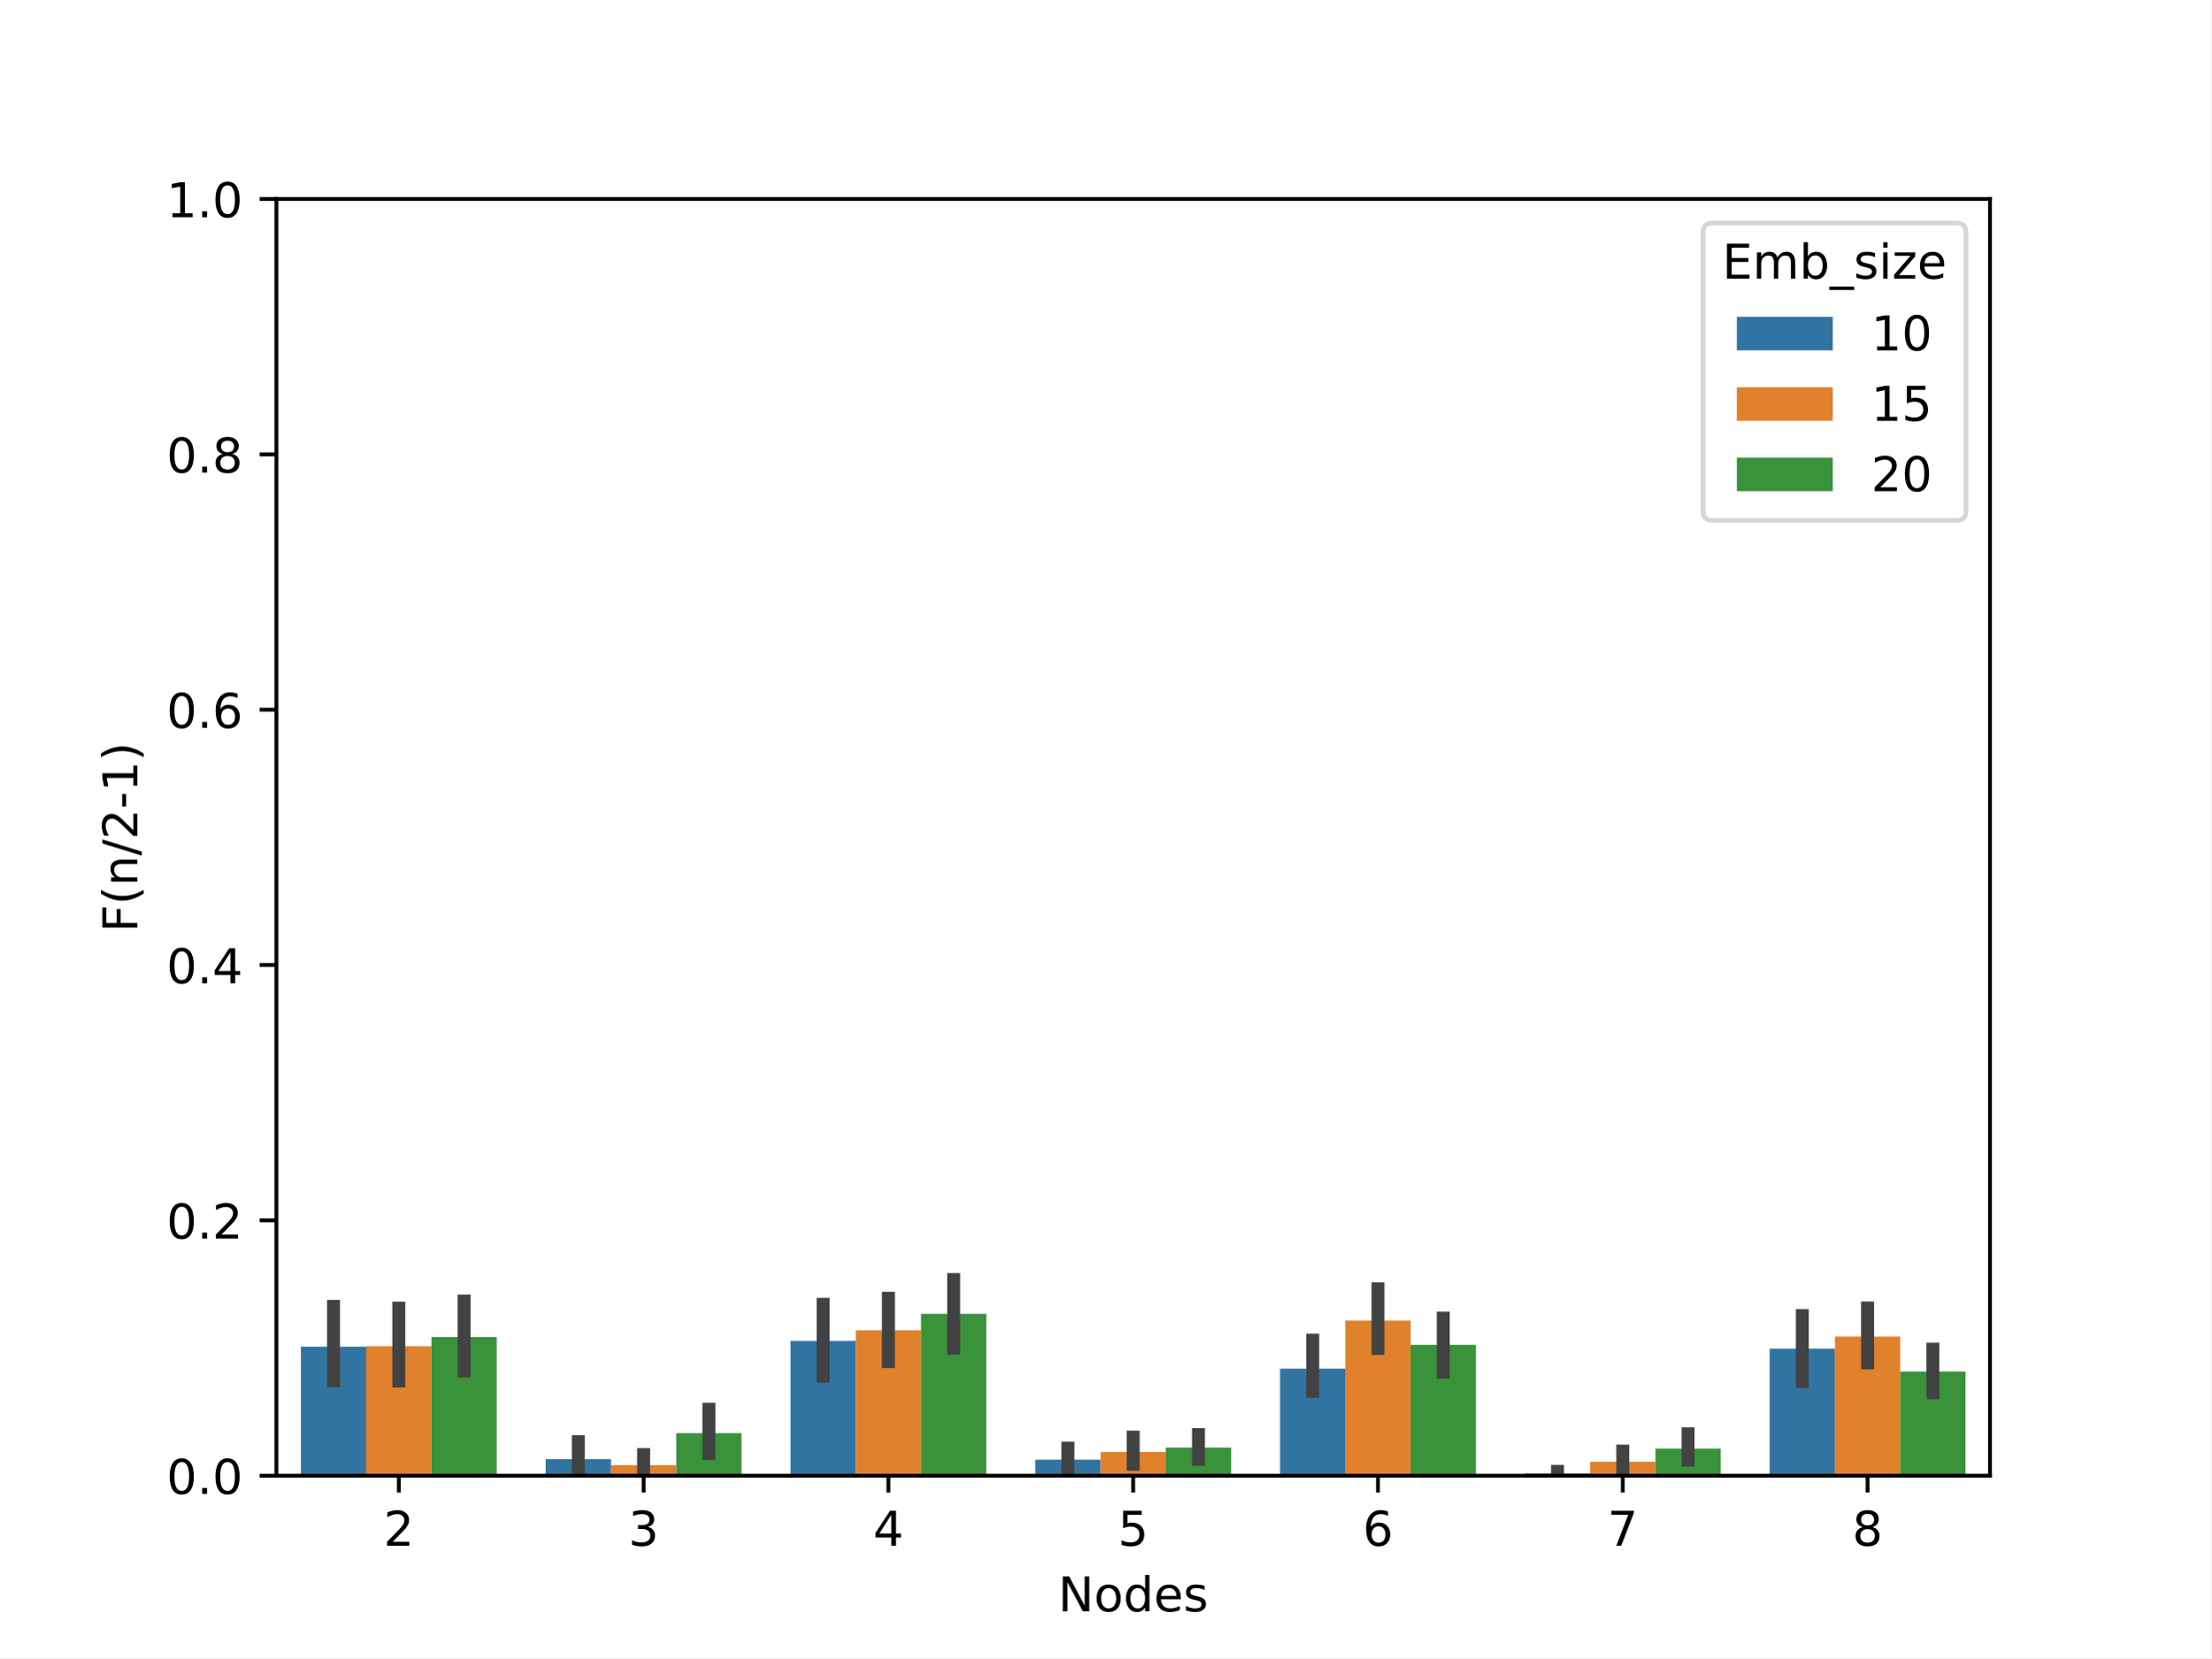
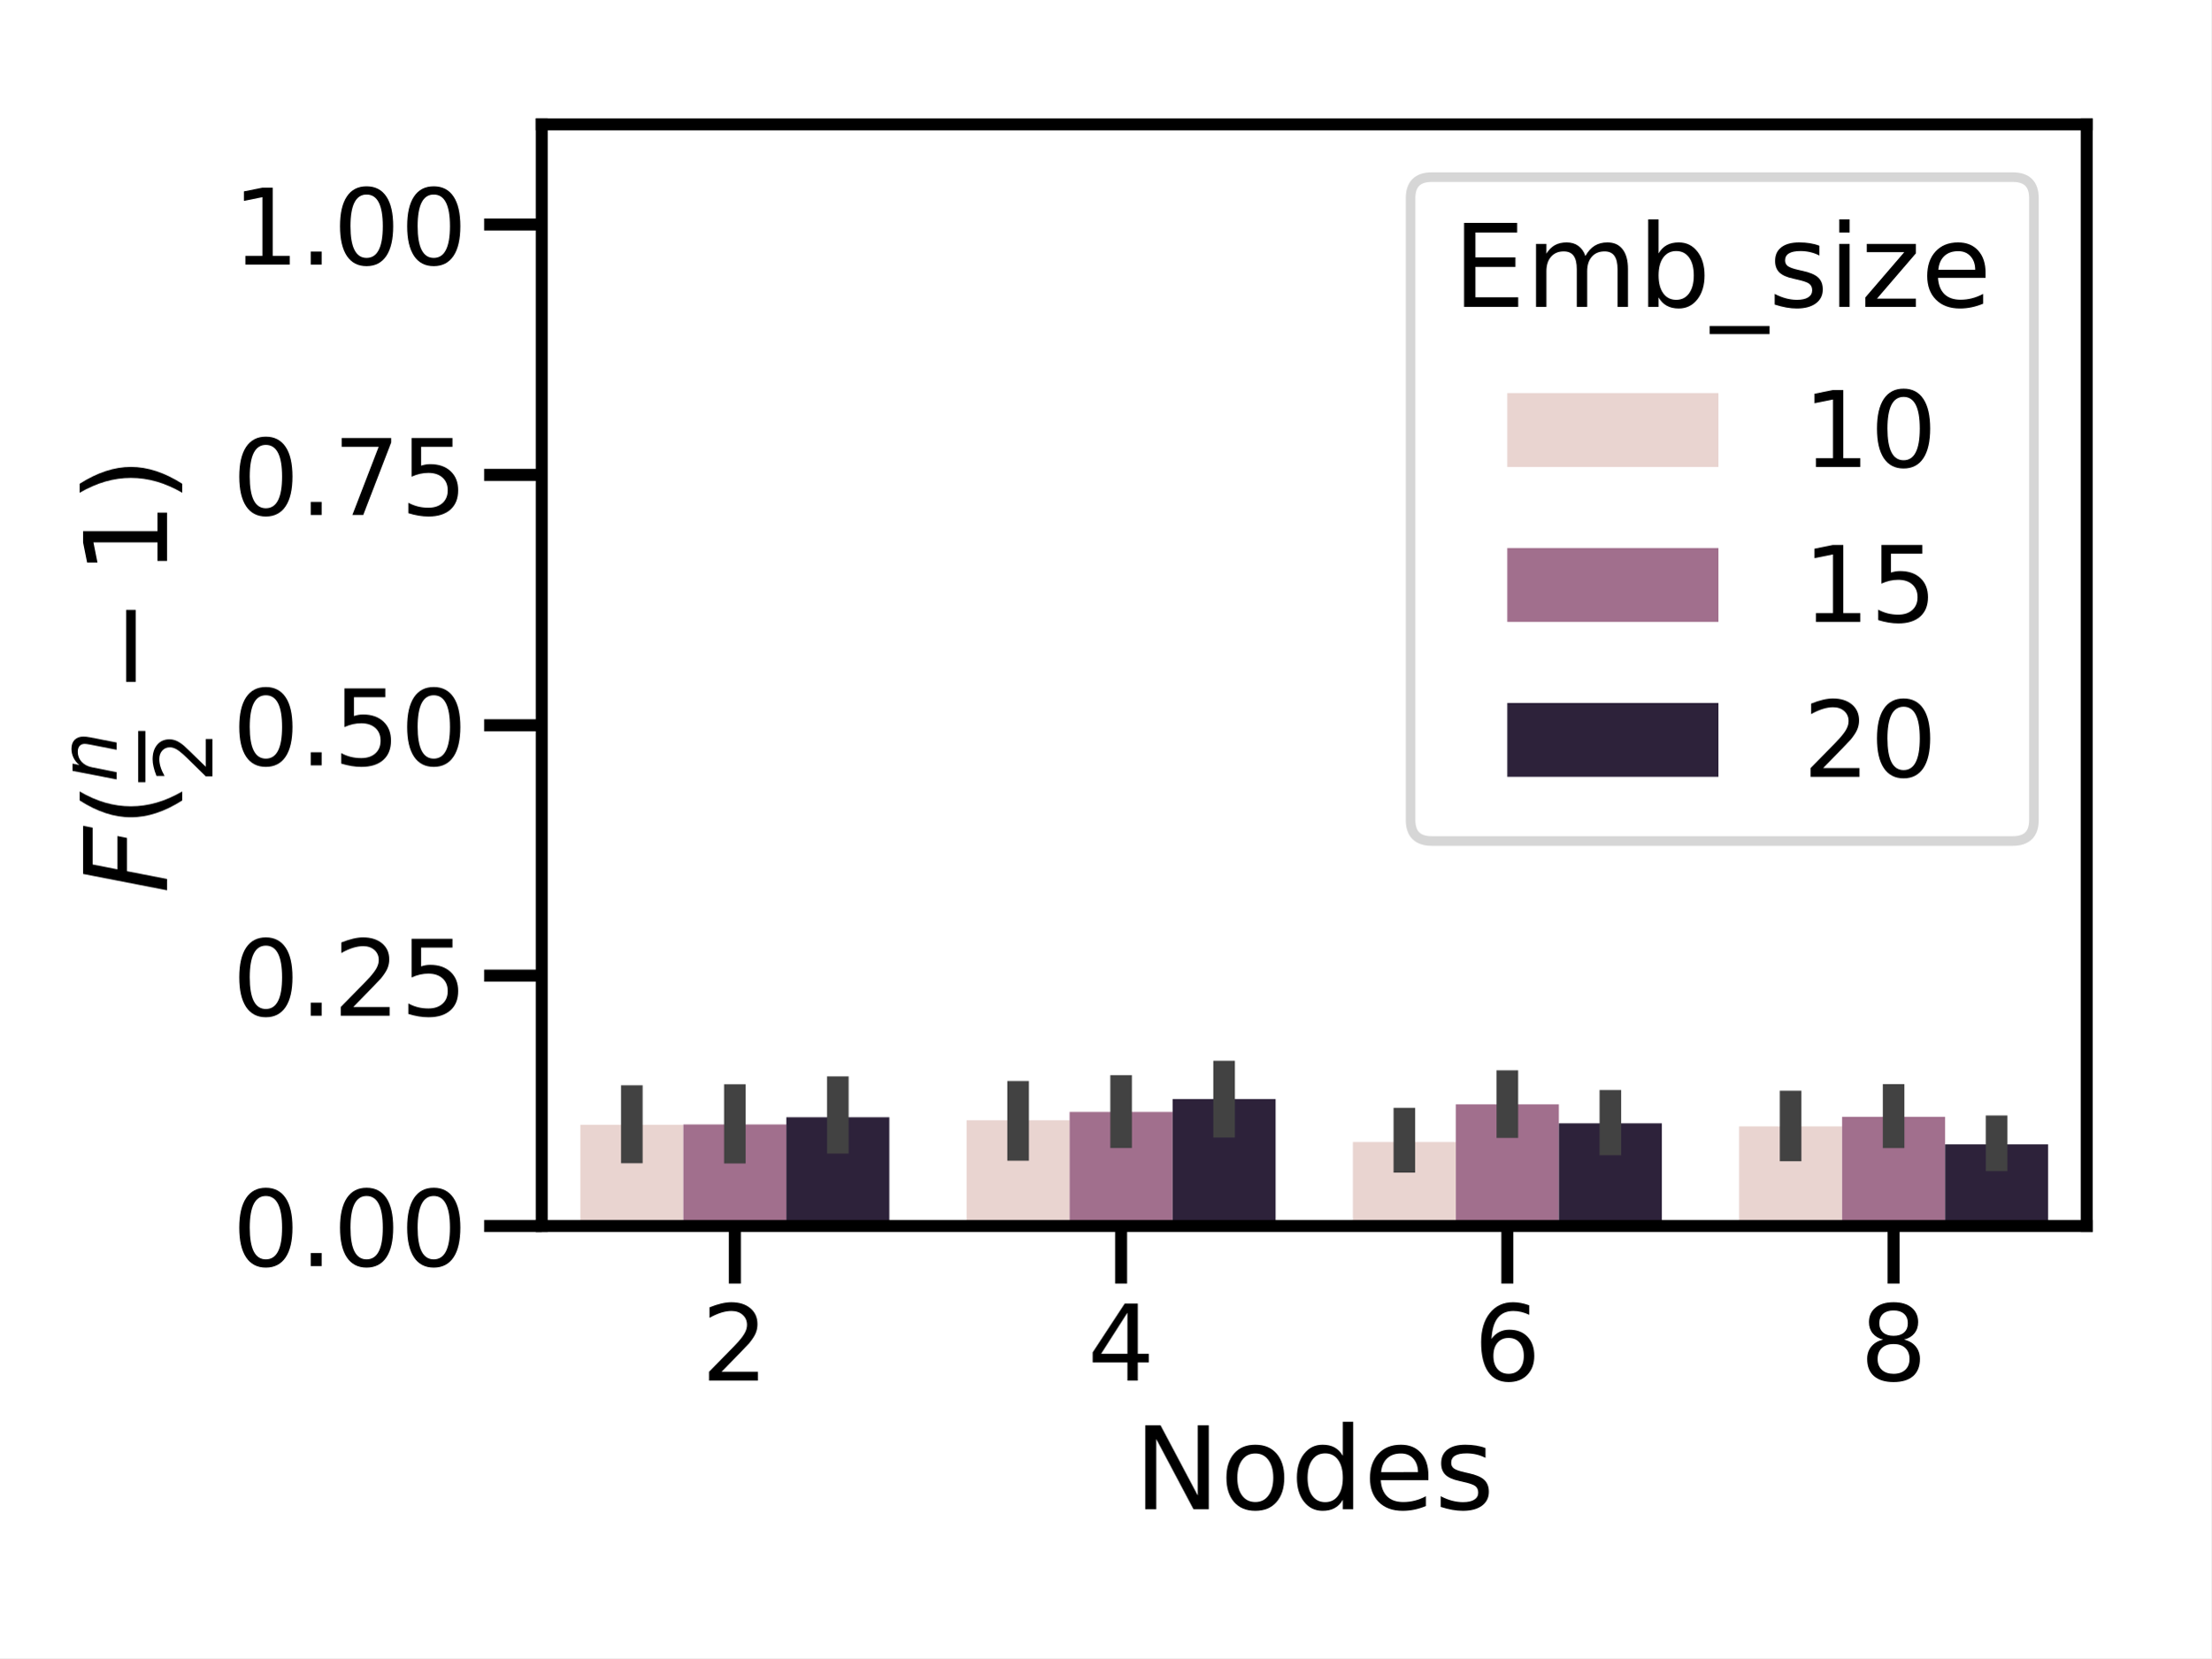
<svg xmlns="http://www.w3.org/2000/svg" xmlns:xlink="http://www.w3.org/1999/xlink" width="460.8pt" height="345.6pt" viewBox="0 0 460.8 345.6" version="1.1">
  <defs>
    <style type="text/css">*{stroke-linejoin: round; stroke-linecap: butt}</style>
  </defs>
  <g id="figure_1">
    <g id="patch_1">
      <path d="M 0 345.6  L 460.8 345.6  L 460.8 0  L 0 0  z " style="fill: #ffffff" />
    </g>
    <g id="axes_1">
      <g id="patch_2">
-         <path d="M 57.6 307.584  L 414.72 307.584  L 414.72 41.472  L 57.6 41.472  z " style="fill: #ffffff" />
+         <path d="M 112.896 255.54  L 434.88 255.54  L 434.88 25.92  L 112.896 25.92  z " style="fill: #ffffff" />
      </g>
      <g id="patch_3">
-         <path d="M 62.702 307.584  L 76.306 307.584  L 76.306 280.695  L 62.702 280.695  z " clip-path="url(#pd09a48f789)" style="fill: #3274a1" />
+         <path d="M 120.946 255.54  L 142.411 255.54  L 142.411 234.447  L 120.946 234.447  z " clip-path="url(#pbd2d0b2884)" style="fill: #e9d4d0" />
      </g>
      <g id="patch_4">
-         <path d="M 113.719 307.584  L 127.323 307.584  L 127.323 304.138  L 113.719 304.138  z " clip-path="url(#pd09a48f789)" style="fill: #3274a1" />
+         <path d="M 201.442 255.54  L 222.907 255.54  L 222.907 233.498  L 201.442 233.498  z " clip-path="url(#pbd2d0b2884)" style="fill: #e9d4d0" />
      </g>
      <g id="patch_5">
-         <path d="M 164.736 307.584  L 178.341 307.584  L 178.341 279.485  L 164.736 279.485  z " clip-path="url(#pd09a48f789)" style="fill: #3274a1" />
+         <path d="M 281.938 255.54  L 303.403 255.54  L 303.403 238.033  L 281.938 238.033  z " clip-path="url(#pbd2d0b2884)" style="fill: #e9d4d0" />
      </g>
      <g id="patch_6">
-         <path d="M 215.753 307.584  L 229.358 307.584  L 229.358 304.242  L 215.753 304.242  z " clip-path="url(#pd09a48f789)" style="fill: #3274a1" />
+         <path d="M 362.434 255.54  L 383.899 255.54  L 383.899 234.772  L 362.434 234.772  z " clip-path="url(#pbd2d0b2884)" style="fill: #e9d4d0" />
      </g>
      <g id="patch_7">
-         <path d="M 266.77 307.584  L 280.375 307.584  L 280.375 285.266  L 266.77 285.266  z " clip-path="url(#pd09a48f789)" style="fill: #3274a1" />
+         <path d="M 142.411 255.54  L 163.877 255.54  L 163.877 234.374  L 142.411 234.374  z " clip-path="url(#pbd2d0b2884)" style="fill: #a16f8d" />
      </g>
      <g id="patch_8">
-         <path d="M 317.787 307.584  L 331.392 307.584  L 331.392 307.137  L 317.787 307.137  z " clip-path="url(#pd09a48f789)" style="fill: #3274a1" />
+         <path d="M 222.907 255.54  L 244.373 255.54  L 244.373 231.768  L 222.907 231.768  z " clip-path="url(#pbd2d0b2884)" style="fill: #a16f8d" />
      </g>
      <g id="patch_9">
-         <path d="M 368.805 307.584  L 382.409 307.584  L 382.409 281.109  L 368.805 281.109  z " clip-path="url(#pd09a48f789)" style="fill: #3274a1" />
+         <path d="M 303.403 255.54  L 324.869 255.54  L 324.869 230.174  L 303.403 230.174  z " clip-path="url(#pbd2d0b2884)" style="fill: #a16f8d" />
      </g>
      <g id="patch_10">
-         <path d="M 76.306 307.584  L 89.911 307.584  L 89.911 280.602  L 76.306 280.602  z " clip-path="url(#pd09a48f789)" style="fill: #e1812c" />
+         <path d="M 383.899 255.54  L 405.365 255.54  L 405.365 232.789  L 383.899 232.789  z " clip-path="url(#pbd2d0b2884)" style="fill: #a16f8d" />
      </g>
      <g id="patch_11">
-         <path d="M 127.323 307.584  L 140.928 307.584  L 140.928 305.385  L 127.323 305.385  z " clip-path="url(#pd09a48f789)" style="fill: #e1812c" />
+         <path d="M 163.877 255.54  L 185.342 255.54  L 185.342 232.867  L 163.877 232.867  z " clip-path="url(#pbd2d0b2884)" style="fill: #2d223a" />
      </g>
      <g id="patch_12">
-         <path d="M 178.341 307.584  L 191.945 307.584  L 191.945 277.279  L 178.341 277.279  z " clip-path="url(#pd09a48f789)" style="fill: #e1812c" />
+         <path d="M 244.373 255.54  L 265.838 255.54  L 265.838 229.074  L 244.373 229.074  z " clip-path="url(#pbd2d0b2884)" style="fill: #2d223a" />
      </g>
      <g id="patch_13">
-         <path d="M 229.358 307.584  L 242.962 307.584  L 242.962 302.639  L 229.358 302.639  z " clip-path="url(#pd09a48f789)" style="fill: #e1812c" />
+         <path d="M 324.869 255.54  L 346.334 255.54  L 346.334 234.136  L 324.869 234.136  z " clip-path="url(#pbd2d0b2884)" style="fill: #2d223a" />
      </g>
      <g id="patch_14">
-         <path d="M 280.375 307.584  L 293.979 307.584  L 293.979 275.247  L 280.375 275.247  z " clip-path="url(#pd09a48f789)" style="fill: #e1812c" />
+         <path d="M 405.365 255.54  L 426.83 255.54  L 426.83 238.527  L 405.365 238.527  z " clip-path="url(#pbd2d0b2884)" style="fill: #2d223a" />
      </g>
      <g id="patch_15">
-         <path d="M 331.392 307.584  L 344.997 307.584  L 344.997 304.671  L 331.392 304.671  z " clip-path="url(#pd09a48f789)" style="fill: #e1812c" />
+         <path d="M 153.144 255.54  L 153.144 255.54  L 153.144 255.54  L 153.144 255.54  z " clip-path="url(#pbd2d0b2884)" style="fill: #e9d4d0" />
      </g>
      <g id="patch_16">
-         <path d="M 382.409 307.584  L 396.014 307.584  L 396.014 278.58  L 382.409 278.58  z " clip-path="url(#pd09a48f789)" style="fill: #e1812c" />
+         <path d="M 153.144 255.54  L 153.144 255.54  L 153.144 255.54  L 153.144 255.54  z " clip-path="url(#pbd2d0b2884)" style="fill: #a16f8d" />
      </g>
      <g id="patch_17">
-         <path d="M 89.911 307.584  L 103.515 307.584  L 103.515 278.68  L 89.911 278.68  z " clip-path="url(#pd09a48f789)" style="fill: #3a923a" />
-       </g>
-       <g id="patch_18">
-         <path d="M 140.928 307.584  L 154.533 307.584  L 154.533 298.708  L 140.928 298.708  z " clip-path="url(#pd09a48f789)" style="fill: #3a923a" />
-       </g>
-       <g id="patch_19">
-         <path d="M 191.945 307.584  L 205.55 307.584  L 205.55 273.844  L 191.945 273.844  z " clip-path="url(#pd09a48f789)" style="fill: #3a923a" />
-       </g>
-       <g id="patch_20">
-         <path d="M 242.962 307.584  L 256.567 307.584  L 256.567 301.723  L 242.962 301.723  z " clip-path="url(#pd09a48f789)" style="fill: #3a923a" />
-       </g>
-       <g id="patch_21">
-         <path d="M 293.979 307.584  L 307.584 307.584  L 307.584 280.298  L 293.979 280.298  z " clip-path="url(#pd09a48f789)" style="fill: #3a923a" />
-       </g>
-       <g id="patch_22">
-         <path d="M 344.997 307.584  L 358.601 307.584  L 358.601 301.952  L 344.997 301.952  z " clip-path="url(#pd09a48f789)" style="fill: #3a923a" />
-       </g>
-       <g id="patch_23">
-         <path d="M 396.014 307.584  L 409.618 307.584  L 409.618 285.895  L 396.014 285.895  z " clip-path="url(#pd09a48f789)" style="fill: #3a923a" />
+         <path d="M 153.144 255.54  L 153.144 255.54  L 153.144 255.54  L 153.144 255.54  z " clip-path="url(#pbd2d0b2884)" style="fill: #2d223a" />
      </g>
      <g id="matplotlib.axis_1">
        <g id="xtick_1">
          <g id="line2d_1">
            <defs>
-               <path id="m3385fdae1e" d="M 0 0  L 0 3.5  " style="stroke: #000000; stroke-width: 0.8" />
-             </defs>
-             <g>
-               <use xlink:href="#m3385fdae1e" x="83.109" y="307.584" style="stroke: #000000; stroke-width: 0.8" />
+               <path id="macadb62f24" d="M 0 0  L 0 12  " style="stroke: #000000; stroke-width: 2.5" />
+             </defs>
+             <g>
+               <use xlink:href="#macadb62f24" x="153.144" y="255.54" style="stroke: #000000; stroke-width: 2.5" />
            </g>
          </g>
          <g id="text_1">
-             <g transform="translate(79.92732 322.1824) scale(0.1 -0.1)">
+             <g transform="translate(146.1453 287.7566) scale(0.22 -0.22)">
              <defs>
                <path id="DejaVuSans-32" d="M 1228 531  L 3431 531  L 3431 0  L 469 0  L 469 531  Q 828 903 1448 1529  Q 2069 2156 2228 2338  Q 2531 2678 2651 2914  Q 2772 3150 2772 3378  Q 2772 3750 2511 3984  Q 2250 4219 1831 4219  Q 1534 4219 1204 4116  Q 875 4013 500 3803  L 500 4441  Q 881 4594 1212 4672  Q 1544 4750 1819 4750  Q 2544 4750 2975 4387  Q 3406 4025 3406 3419  Q 3406 3131 3298 2873  Q 3191 2616 2906 2266  Q 2828 2175 2409 1742  Q 1991 1309 1228 531  z " transform="scale(0.015625)" />
              </defs>
              <use xlink:href="#DejaVuSans-32" />
            </g>
          </g>
        </g>
        <g id="xtick_2">
          <g id="line2d_2">
            <g>
-               <use xlink:href="#m3385fdae1e" x="134.126" y="307.584" style="stroke: #000000; stroke-width: 0.8" />
+               <use xlink:href="#macadb62f24" x="233.64" y="255.54" style="stroke: #000000; stroke-width: 2.5" />
            </g>
          </g>
          <g id="text_2">
-             <g transform="translate(130.9445 322.1824) scale(0.1 -0.1)">
-               <defs>
-                 <path id="DejaVuSans-33" d="M 2597 2516  Q 3050 2419 3304 2112  Q 3559 1806 3559 1356  Q 3559 666 3084 287  Q 2609 -91 1734 -91  Q 1441 -91 1130 -33  Q 819 25 488 141  L 488 750  Q 750 597 1062 519  Q 1375 441 1716 441  Q 2309 441 2620 675  Q 2931 909 2931 1356  Q 2931 1769 2642 2001  Q 2353 2234 1838 2234  L 1294 2234  L 1294 2753  L 1863 2753  Q 2328 2753 2575 2939  Q 2822 3125 2822 3475  Q 2822 3834 2567 4026  Q 2313 4219 1838 4219  Q 1578 4219 1281 4162  Q 984 4106 628 3988  L 628 4550  Q 988 4650 1302 4700  Q 1616 4750 1894 4750  Q 2613 4750 3031 4423  Q 3450 4097 3450 3541  Q 3450 3153 3228 2886  Q 3006 2619 2597 2516  z " transform="scale(0.015625)" />
-               </defs>
-               <use xlink:href="#DejaVuSans-33" />
+             <g transform="translate(226.6413 287.7566) scale(0.22 -0.22)">
+               <defs>
+                 <path id="DejaVuSans-34" d="M 2419 4116  L 825 1625  L 2419 1625  L 2419 4116  z M 2253 4666  L 3047 4666  L 3047 1625  L 3713 1625  L 3713 1100  L 3047 1100  L 3047 0  L 2419 0  L 2419 1100  L 313 1100  L 313 1709  L 2253 4666  z " transform="scale(0.015625)" />
+               </defs>
+               <use xlink:href="#DejaVuSans-34" />
            </g>
          </g>
        </g>
        <g id="xtick_3">
          <g id="line2d_3">
            <g>
-               <use xlink:href="#m3385fdae1e" x="185.143" y="307.584" style="stroke: #000000; stroke-width: 0.8" />
+               <use xlink:href="#macadb62f24" x="314.136" y="255.54" style="stroke: #000000; stroke-width: 2.5" />
            </g>
          </g>
          <g id="text_3">
-             <g transform="translate(181.9616 322.1824) scale(0.1 -0.1)">
-               <defs>
-                 <path id="DejaVuSans-34" d="M 2419 4116  L 825 1625  L 2419 1625  L 2419 4116  z M 2253 4666  L 3047 4666  L 3047 1625  L 3713 1625  L 3713 1100  L 3047 1100  L 3047 0  L 2419 0  L 2419 1100  L 313 1100  L 313 1709  L 2253 4666  z " transform="scale(0.015625)" />
-               </defs>
-               <use xlink:href="#DejaVuSans-34" />
+             <g transform="translate(307.1372 287.7566) scale(0.22 -0.22)">
+               <defs>
+                 <path id="DejaVuSans-36" d="M 2113 2584  Q 1688 2584 1439 2293  Q 1191 2003 1191 1497  Q 1191 994 1439 701  Q 1688 409 2113 409  Q 2538 409 2786 701  Q 3034 994 3034 1497  Q 3034 2003 2786 2293  Q 2538 2584 2113 2584  z M 3366 4563  L 3366 3988  Q 3128 4100 2886 4159  Q 2644 4219 2406 4219  Q 1781 4219 1451 3797  Q 1122 3375 1075 2522  Q 1259 2794 1537 2939  Q 1816 3084 2150 3084  Q 2853 3084 3261 2657  Q 3669 2231 3669 1497  Q 3669 778 3244 343  Q 2819 -91 2113 -91  Q 1303 -91 875 529  Q 447 1150 447 2328  Q 447 3434 972 4092  Q 1497 4750 2381 4750  Q 2619 4750 2861 4703  Q 3103 4656 3366 4563  z " transform="scale(0.015625)" />
+               </defs>
+               <use xlink:href="#DejaVuSans-36" />
            </g>
          </g>
        </g>
        <g id="xtick_4">
          <g id="line2d_4">
            <g>
-               <use xlink:href="#m3385fdae1e" x="236.16" y="307.584" style="stroke: #000000; stroke-width: 0.8" />
+               <use xlink:href="#macadb62f24" x="394.632" y="255.54" style="stroke: #000000; stroke-width: 2.5" />
            </g>
          </g>
          <g id="text_4">
-             <g transform="translate(232.9787 322.1824) scale(0.1 -0.1)">
-               <defs>
-                 <path id="DejaVuSans-35" d="M 691 4666  L 3169 4666  L 3169 4134  L 1269 4134  L 1269 2991  Q 1406 3038 1543 3061  Q 1681 3084 1819 3084  Q 2600 3084 3056 2656  Q 3513 2228 3513 1497  Q 3513 744 3044 326  Q 2575 -91 1722 -91  Q 1428 -91 1123 -41  Q 819 9 494 109  L 494 744  Q 775 591 1075 516  Q 1375 441 1709 441  Q 2250 441 2565 725  Q 2881 1009 2881 1497  Q 2881 1984 2565 2268  Q 2250 2553 1709 2553  Q 1456 2553 1204 2497  Q 953 2441 691 2322  L 691 4666  z " transform="scale(0.015625)" />
-               </defs>
-               <use xlink:href="#DejaVuSans-35" />
-             </g>
-           </g>
-         </g>
-         <g id="xtick_5">
-           <g id="line2d_5">
-             <g>
-               <use xlink:href="#m3385fdae1e" x="287.177" y="307.584" style="stroke: #000000; stroke-width: 0.8" />
-             </g>
-           </g>
-           <g id="text_5">
-             <g transform="translate(283.9959 322.1824) scale(0.1 -0.1)">
-               <defs>
-                 <path id="DejaVuSans-36" d="M 2113 2584  Q 1688 2584 1439 2293  Q 1191 2003 1191 1497  Q 1191 994 1439 701  Q 1688 409 2113 409  Q 2538 409 2786 701  Q 3034 994 3034 1497  Q 3034 2003 2786 2293  Q 2538 2584 2113 2584  z M 3366 4563  L 3366 3988  Q 3128 4100 2886 4159  Q 2644 4219 2406 4219  Q 1781 4219 1451 3797  Q 1122 3375 1075 2522  Q 1259 2794 1537 2939  Q 1816 3084 2150 3084  Q 2853 3084 3261 2657  Q 3669 2231 3669 1497  Q 3669 778 3244 343  Q 2819 -91 2113 -91  Q 1303 -91 875 529  Q 447 1150 447 2328  Q 447 3434 972 4092  Q 1497 4750 2381 4750  Q 2619 4750 2861 4703  Q 3103 4656 3366 4563  z " transform="scale(0.015625)" />
-               </defs>
-               <use xlink:href="#DejaVuSans-36" />
-             </g>
-           </g>
-         </g>
-         <g id="xtick_6">
-           <g id="line2d_6">
-             <g>
-               <use xlink:href="#m3385fdae1e" x="338.194" y="307.584" style="stroke: #000000; stroke-width: 0.8" />
-             </g>
-           </g>
-           <g id="text_6">
-             <g transform="translate(335.013 322.1824) scale(0.1 -0.1)">
-               <defs>
-                 <path id="DejaVuSans-37" d="M 525 4666  L 3525 4666  L 3525 4397  L 1831 0  L 1172 0  L 2766 4134  L 525 4134  L 525 4666  z " transform="scale(0.015625)" />
-               </defs>
-               <use xlink:href="#DejaVuSans-37" />
-             </g>
-           </g>
-         </g>
-         <g id="xtick_7">
-           <g id="line2d_7">
-             <g>
-               <use xlink:href="#m3385fdae1e" x="389.211" y="307.584" style="stroke: #000000; stroke-width: 0.8" />
-             </g>
-           </g>
-           <g id="text_7">
-             <g transform="translate(386.0302 322.1824) scale(0.1 -0.1)">
+             <g transform="translate(387.6332 287.7566) scale(0.22 -0.22)">
              <defs>
                <path id="DejaVuSans-38" d="M 2034 2216  Q 1584 2216 1326 1975  Q 1069 1734 1069 1313  Q 1069 891 1326 650  Q 1584 409 2034 409  Q 2484 409 2743 651  Q 3003 894 3003 1313  Q 3003 1734 2745 1975  Q 2488 2216 2034 2216  z M 1403 2484  Q 997 2584 770 2862  Q 544 3141 544 3541  Q 544 4100 942 4425  Q 1341 4750 2034 4750  Q 2731 4750 3128 4425  Q 3525 4100 3525 3541  Q 3525 3141 3298 2862  Q 3072 2584 2669 2484  Q 3125 2378 3379 2068  Q 3634 1759 3634 1313  Q 3634 634 3220 271  Q 2806 -91 2034 -91  Q 1263 -91 848 271  Q 434 634 434 1313  Q 434 1759 690 2068  Q 947 2378 1403 2484  z M 1172 3481  Q 1172 3119 1398 2916  Q 1625 2713 2034 2713  Q 2441 2713 2670 2916  Q 2900 3119 2900 3481  Q 2900 3844 2670 4047  Q 2441 4250 2034 4250  Q 1625 4250 1398 4047  Q 1172 3844 1172 3481  z " transform="scale(0.015625)" />
              </defs>
              <use xlink:href="#DejaVuSans-38" />
            </g>
          </g>
        </g>
-         <g id="text_8">
-           <g transform="translate(220.5045 335.8606) scale(0.1 -0.1)">
+         <g id="text_5">
+           <g transform="translate(236.3149 314.5681) scale(0.24 -0.24)">
            <defs>
              <path id="DejaVuSans-4e" d="M 628 4666  L 1478 4666  L 3547 763  L 3547 4666  L 4159 4666  L 4159 0  L 3309 0  L 1241 3903  L 1241 0  L 628 0  L 628 4666  z " transform="scale(0.015625)" />
              <path id="DejaVuSans-6f" d="M 1959 3097  Q 1497 3097 1228 2736  Q 959 2375 959 1747  Q 959 1119 1226 758  Q 1494 397 1959 397  Q 2419 397 2687 759  Q 2956 1122 2956 1747  Q 2956 2369 2687 2733  Q 2419 3097 1959 3097  z M 1959 3584  Q 2709 3584 3137 3096  Q 3566 2609 3566 1747  Q 3566 888 3137 398  Q 2709 -91 1959 -91  Q 1206 -91 779 398  Q 353 888 353 1747  Q 353 2609 779 3096  Q 1206 3584 1959 3584  z " transform="scale(0.015625)" />
              <path id="DejaVuSans-64" d="M 2906 2969  L 2906 4863  L 3481 4863  L 3481 0  L 2906 0  L 2906 525  Q 2725 213 2448 61  Q 2172 -91 1784 -91  Q 1150 -91 751 415  Q 353 922 353 1747  Q 353 2572 751 3078  Q 1150 3584 1784 3584  Q 2172 3584 2448 3432  Q 2725 3281 2906 2969  z M 947 1747  Q 947 1113 1208 752  Q 1469 391 1925 391  Q 2381 391 2643 752  Q 2906 1113 2906 1747  Q 2906 2381 2643 2742  Q 2381 3103 1925 3103  Q 1469 3103 1208 2742  Q 947 2381 947 1747  z " transform="scale(0.015625)" />
              <path id="DejaVuSans-65" d="M 3597 1894  L 3597 1613  L 953 1613  Q 991 1019 1311 708  Q 1631 397 2203 397  Q 2534 397 2845 478  Q 3156 559 3463 722  L 3463 178  Q 3153 47 2828 -22  Q 2503 -91 2169 -91  Q 1331 -91 842 396  Q 353 884 353 1716  Q 353 2575 817 3079  Q 1281 3584 2069 3584  Q 2775 3584 3186 3129  Q 3597 2675 3597 1894  z M 3022 2063  Q 3016 2534 2758 2815  Q 2500 3097 2075 3097  Q 1594 3097 1305 2825  Q 1016 2553 972 2059  L 3022 2063  z " transform="scale(0.015625)" />
              <path id="DejaVuSans-73" d="M 2834 3397  L 2834 2853  Q 2591 2978 2328 3040  Q 2066 3103 1784 3103  Q 1356 3103 1142 2972  Q 928 2841 928 2578  Q 928 2378 1081 2264  Q 1234 2150 1697 2047  L 1894 2003  Q 2506 1872 2764 1633  Q 3022 1394 3022 966  Q 3022 478 2636 193  Q 2250 -91 1575 -91  Q 1294 -91 989 -36  Q 684 19 347 128  L 347 722  Q 666 556 975 473  Q 1284 391 1588 391  Q 1994 391 2212 530  Q 2431 669 2431 922  Q 2431 1156 2273 1281  Q 2116 1406 1581 1522  L 1381 1569  Q 847 1681 609 1914  Q 372 2147 372 2553  Q 372 3047 722 3315  Q 1072 3584 1716 3584  Q 2034 3584 2315 3537  Q 2597 3491 2834 3397  z " transform="scale(0.015625)" />
            </defs>
            <use xlink:href="#DejaVuSans-4e" />
            <use xlink:href="#DejaVuSans-6f" x="74.805" />
            <use xlink:href="#DejaVuSans-64" x="135.986" />
            <use xlink:href="#DejaVuSans-65" x="199.463" />
            <use xlink:href="#DejaVuSans-73" x="260.986" />
          </g>
        </g>
      </g>
      <g id="matplotlib.axis_2">
        <g id="ytick_1">
-           <g id="line2d_8">
-             <defs>
-               <path id="ma600d9e374" d="M 0 0  L -3.5 0  " style="stroke: #000000; stroke-width: 0.8" />
-             </defs>
-             <g>
-               <use xlink:href="#ma600d9e374" x="57.6" y="307.584" style="stroke: #000000; stroke-width: 0.8" />
-             </g>
-           </g>
-           <g id="text_9">
-             <g transform="translate(34.69687 311.3832) scale(0.1 -0.1)">
+           <g id="line2d_5">
+             <defs>
+               <path id="mbd1f834859" d="M 0 0  L -12 0  " style="stroke: #000000; stroke-width: 2.5" />
+             </defs>
+             <g>
+               <use xlink:href="#mbd1f834859" x="112.896" y="255.54" style="stroke: #000000; stroke-width: 2.5" />
+             </g>
+           </g>
+           <g id="text_6">
+             <g transform="translate(48.41163 263.8983) scale(0.22 -0.22)">
              <defs>
                <path id="DejaVuSans-30" d="M 2034 4250  Q 1547 4250 1301 3770  Q 1056 3291 1056 2328  Q 1056 1369 1301 889  Q 1547 409 2034 409  Q 2525 409 2770 889  Q 3016 1369 3016 2328  Q 3016 3291 2770 3770  Q 2525 4250 2034 4250  z M 2034 4750  Q 2819 4750 3233 4129  Q 3647 3509 3647 2328  Q 3647 1150 3233 529  Q 2819 -91 2034 -91  Q 1250 -91 836 529  Q 422 1150 422 2328  Q 422 3509 836 4129  Q 1250 4750 2034 4750  z " transform="scale(0.015625)" />
                <path id="DejaVuSans-2e" d="M 684 794  L 1344 794  L 1344 0  L 684 0  L 684 794  z " transform="scale(0.015625)" />
              </defs>
              <use xlink:href="#DejaVuSans-30" />
              <use xlink:href="#DejaVuSans-2e" x="63.623" />
              <use xlink:href="#DejaVuSans-30" x="95.41" />
+               <use xlink:href="#DejaVuSans-30" x="159.033" />
            </g>
          </g>
        </g>
        <g id="ytick_2">
+           <g id="line2d_6">
+             <g>
+               <use xlink:href="#mbd1f834859" x="112.896" y="203.354" style="stroke: #000000; stroke-width: 2.5" />
+             </g>
+           </g>
+           <g id="text_7">
+             <g transform="translate(48.41163 211.7119) scale(0.22 -0.22)">
+               <defs>
+                 <path id="DejaVuSans-35" d="M 691 4666  L 3169 4666  L 3169 4134  L 1269 4134  L 1269 2991  Q 1406 3038 1543 3061  Q 1681 3084 1819 3084  Q 2600 3084 3056 2656  Q 3513 2228 3513 1497  Q 3513 744 3044 326  Q 2575 -91 1722 -91  Q 1428 -91 1123 -41  Q 819 9 494 109  L 494 744  Q 775 591 1075 516  Q 1375 441 1709 441  Q 2250 441 2565 725  Q 2881 1009 2881 1497  Q 2881 1984 2565 2268  Q 2250 2553 1709 2553  Q 1456 2553 1204 2497  Q 953 2441 691 2322  L 691 4666  z " transform="scale(0.015625)" />
+               </defs>
+               <use xlink:href="#DejaVuSans-30" />
+               <use xlink:href="#DejaVuSans-2e" x="63.623" />
+               <use xlink:href="#DejaVuSans-32" x="95.41" />
+               <use xlink:href="#DejaVuSans-35" x="159.033" />
+             </g>
+           </g>
+         </g>
+         <g id="ytick_3">
+           <g id="line2d_7">
+             <g>
+               <use xlink:href="#mbd1f834859" x="112.896" y="151.167" style="stroke: #000000; stroke-width: 2.5" />
+             </g>
+           </g>
+           <g id="text_8">
+             <g transform="translate(48.41163 159.5256) scale(0.22 -0.22)">
+               <use xlink:href="#DejaVuSans-30" />
+               <use xlink:href="#DejaVuSans-2e" x="63.623" />
+               <use xlink:href="#DejaVuSans-35" x="95.41" />
+               <use xlink:href="#DejaVuSans-30" x="159.033" />
+             </g>
+           </g>
+         </g>
+         <g id="ytick_4">
+           <g id="line2d_8">
+             <g>
+               <use xlink:href="#mbd1f834859" x="112.896" y="98.981" style="stroke: #000000; stroke-width: 2.5" />
+             </g>
+           </g>
+           <g id="text_9">
+             <g transform="translate(48.41163 107.3392) scale(0.22 -0.22)">
+               <defs>
+                 <path id="DejaVuSans-37" d="M 525 4666  L 3525 4666  L 3525 4397  L 1831 0  L 1172 0  L 2766 4134  L 525 4134  L 525 4666  z " transform="scale(0.015625)" />
+               </defs>
+               <use xlink:href="#DejaVuSans-30" />
+               <use xlink:href="#DejaVuSans-2e" x="63.623" />
+               <use xlink:href="#DejaVuSans-37" x="95.41" />
+               <use xlink:href="#DejaVuSans-35" x="159.033" />
+             </g>
+           </g>
+         </g>
+         <g id="ytick_5">
          <g id="line2d_9">
            <g>
-               <use xlink:href="#ma600d9e374" x="57.6" y="254.362" style="stroke: #000000; stroke-width: 0.8" />
+               <use xlink:href="#mbd1f834859" x="112.896" y="46.795" style="stroke: #000000; stroke-width: 2.5" />
            </g>
          </g>
          <g id="text_10">
-             <g transform="translate(34.69687 258.1608) scale(0.1 -0.1)">
-               <use xlink:href="#DejaVuSans-30" />
-               <use xlink:href="#DejaVuSans-2e" x="63.623" />
-               <use xlink:href="#DejaVuSans-32" x="95.41" />
-             </g>
-           </g>
-         </g>
-         <g id="ytick_3">
-           <g id="line2d_10">
-             <g>
-               <use xlink:href="#ma600d9e374" x="57.6" y="201.139" style="stroke: #000000; stroke-width: 0.8" />
-             </g>
-           </g>
-           <g id="text_11">
-             <g transform="translate(34.69687 204.9384) scale(0.1 -0.1)">
-               <use xlink:href="#DejaVuSans-30" />
-               <use xlink:href="#DejaVuSans-2e" x="63.623" />
-               <use xlink:href="#DejaVuSans-34" x="95.41" />
-             </g>
-           </g>
-         </g>
-         <g id="ytick_4">
-           <g id="line2d_11">
-             <g>
-               <use xlink:href="#ma600d9e374" x="57.6" y="147.917" style="stroke: #000000; stroke-width: 0.8" />
-             </g>
-           </g>
-           <g id="text_12">
-             <g transform="translate(34.69687 151.716) scale(0.1 -0.1)">
-               <use xlink:href="#DejaVuSans-30" />
-               <use xlink:href="#DejaVuSans-2e" x="63.623" />
-               <use xlink:href="#DejaVuSans-36" x="95.41" />
-             </g>
-           </g>
-         </g>
-         <g id="ytick_5">
-           <g id="line2d_12">
-             <g>
-               <use xlink:href="#ma600d9e374" x="57.6" y="94.694" style="stroke: #000000; stroke-width: 0.8" />
-             </g>
-           </g>
-           <g id="text_13">
-             <g transform="translate(34.69687 98.49362) scale(0.1 -0.1)">
-               <use xlink:href="#DejaVuSans-30" />
-               <use xlink:href="#DejaVuSans-2e" x="63.623" />
-               <use xlink:href="#DejaVuSans-38" x="95.41" />
-             </g>
-           </g>
-         </g>
-         <g id="ytick_6">
-           <g id="line2d_13">
-             <g>
-               <use xlink:href="#ma600d9e374" x="57.6" y="41.472" style="stroke: #000000; stroke-width: 0.8" />
-             </g>
-           </g>
-           <g id="text_14">
-             <g transform="translate(34.69687 45.27122) scale(0.1 -0.1)">
+             <g transform="translate(48.41163 55.15283) scale(0.22 -0.22)">
              <defs>
                <path id="DejaVuSans-31" d="M 794 531  L 1825 531  L 1825 4091  L 703 3866  L 703 4441  L 1819 4666  L 2450 4666  L 2450 531  L 3481 531  L 3481 0  L 794 0  L 794 531  z " transform="scale(0.015625)" />
              </defs>
              <use xlink:href="#DejaVuSans-31" />
              <use xlink:href="#DejaVuSans-2e" x="63.623" />
              <use xlink:href="#DejaVuSans-30" x="95.41" />
-             </g>
-           </g>
-         </g>
-         <g id="text_15">
-           <g transform="translate(28.61719 194.3249) rotate(-90) scale(0.1 -0.1)">
-             <defs>
-               <path id="DejaVuSans-46" d="M 628 4666  L 3309 4666  L 3309 4134  L 1259 4134  L 1259 2759  L 3109 2759  L 3109 2228  L 1259 2228  L 1259 0  L 628 0  L 628 4666  z " transform="scale(0.015625)" />
+               <use xlink:href="#DejaVuSans-30" x="159.033" />
+             </g>
+           </g>
+         </g>
+         <g id="text_11">
+           <g transform="translate(34.81162 186.21) rotate(-90) scale(0.24 -0.24)">
+             <defs>
+               <path id="DejaVuSans-Oblique-46" d="M 1081 4666  L 3756 4666  L 3653 4134  L 1606 4134  L 1338 2759  L 3188 2759  L 3084 2228  L 1234 2228  L 800 0  L 172 0  L 1081 4666  z " transform="scale(0.015625)" />
              <path id="DejaVuSans-28" d="M 1984 4856  Q 1566 4138 1362 3434  Q 1159 2731 1159 2009  Q 1159 1288 1364 580  Q 1569 -128 1984 -844  L 1484 -844  Q 1016 -109 783 600  Q 550 1309 550 2009  Q 550 2706 781 3412  Q 1013 4119 1484 4856  L 1984 4856  z " transform="scale(0.015625)" />
-               <path id="DejaVuSans-6e" d="M 3513 2113  L 3513 0  L 2938 0  L 2938 2094  Q 2938 2591 2744 2837  Q 2550 3084 2163 3084  Q 1697 3084 1428 2787  Q 1159 2491 1159 1978  L 1159 0  L 581 0  L 581 3500  L 1159 3500  L 1159 2956  Q 1366 3272 1645 3428  Q 1925 3584 2291 3584  Q 2894 3584 3203 3211  Q 3513 2838 3513 2113  z " transform="scale(0.015625)" />
-               <path id="DejaVuSans-2f" d="M 1625 4666  L 2156 4666  L 531 -594  L 0 -594  L 1625 4666  z " transform="scale(0.015625)" />
-               <path id="DejaVuSans-2d" d="M 313 2009  L 1997 2009  L 1997 1497  L 313 1497  L 313 2009  z " transform="scale(0.015625)" />
+               <path id="DejaVuSans-Oblique-6e" d="M 3566 2113  L 3156 0  L 2578 0  L 2988 2091  Q 3016 2238 3031 2350  Q 3047 2463 3047 2528  Q 3047 2791 2881 2937  Q 2716 3084 2419 3084  Q 1956 3084 1622 2776  Q 1288 2469 1184 1941  L 800 0  L 225 0  L 903 3500  L 1478 3500  L 1363 2950  Q 1603 3253 1940 3418  Q 2278 3584 2650 3584  Q 3113 3584 3367 3334  Q 3622 3084 3622 2631  Q 3622 2519 3608 2391  Q 3594 2263 3566 2113  z " transform="scale(0.015625)" />
+               <path id="DejaVuSans-2212" d="M 678 2272  L 4684 2272  L 4684 1741  L 678 1741  L 678 2272  z " transform="scale(0.015625)" />
              <path id="DejaVuSans-29" d="M 513 4856  L 1013 4856  Q 1481 4119 1714 3412  Q 1947 2706 1947 2009  Q 1947 1309 1714 600  Q 1481 -109 1013 -844  L 513 -844  Q 928 -128 1133 580  Q 1338 1288 1338 2009  Q 1338 2731 1133 3434  Q 928 4138 513 4856  z " transform="scale(0.015625)" />
            </defs>
-             <use xlink:href="#DejaVuSans-46" />
-             <use xlink:href="#DejaVuSans-28" x="57.52" />
-             <use xlink:href="#DejaVuSans-6e" x="96.533" />
-             <use xlink:href="#DejaVuSans-2f" x="159.912" />
-             <use xlink:href="#DejaVuSans-32" x="193.604" />
-             <use xlink:href="#DejaVuSans-2d" x="257.227" />
-             <use xlink:href="#DejaVuSans-31" x="293.311" />
-             <use xlink:href="#DejaVuSans-29" x="356.934" />
-           </g>
-         </g>
+             <use xlink:href="#DejaVuSans-Oblique-46" transform="translate(0 0.003125)" />
+             <use xlink:href="#DejaVuSans-28" transform="translate(57.51953 0.003125)" />
+             <use xlink:href="#DejaVuSans-Oblique-6e" transform="translate(96.5332 43.8) scale(0.7)" />
+             <use xlink:href="#DejaVuSans-32" transform="translate(96.5332 -39.40313) scale(0.7)" />
+             <use xlink:href="#DejaVuSans-2212" transform="translate(173.0518 0.003125)" />
+             <use xlink:href="#DejaVuSans-31" transform="translate(276.3232 0.003125)" />
+             <use xlink:href="#DejaVuSans-29" transform="translate(339.9463 0.003125)" />
+             <path d="M 96.533 18.8  L 96.533 25.05  L 141.069 25.05  L 141.069 18.8  L 96.533 18.8  z " />
+           </g>
+         </g>
+       </g>
+       <g id="line2d_10">
+         <path d="M 131.678 240.201  L 131.678 228.455  " clip-path="url(#pbd2d0b2884)" style="fill: none; stroke: #424242; stroke-width: 4.5; stroke-linecap: square" />
+       </g>
+       <g id="line2d_11">
+         <path d="M 212.174 239.679  L 212.174 227.572  " clip-path="url(#pbd2d0b2884)" style="fill: none; stroke: #424242; stroke-width: 4.5; stroke-linecap: square" />
+       </g>
+       <g id="line2d_12">
+         <path d="M 292.67 242.156  L 292.67 233.155  " clip-path="url(#pbd2d0b2884)" style="fill: none; stroke: #424242; stroke-width: 4.5; stroke-linecap: square" />
+       </g>
+       <g id="line2d_13">
+         <path d="M 373.166 239.783  L 373.166 229.585  " clip-path="url(#pbd2d0b2884)" style="fill: none; stroke: #424242; stroke-width: 4.5; stroke-linecap: square" />
      </g>
      <g id="line2d_14">
-         <path d="M 69.504 287.79  L 69.504 272.283  " clip-path="url(#pd09a48f789)" style="fill: none; stroke: #424242; stroke-width: 2.7; stroke-linecap: square" />
+         <path d="M 153.144 240.25  L 153.144 228.248  " clip-path="url(#pbd2d0b2884)" style="fill: none; stroke: #424242; stroke-width: 4.5; stroke-linecap: square" />
      </g>
      <g id="line2d_15">
-         <path d="M 120.521 306.767  L 120.521 300.496  " clip-path="url(#pd09a48f789)" style="fill: none; stroke: #424242; stroke-width: 2.7; stroke-linecap: square" />
+         <path d="M 233.64 237.033  L 233.64 226.344  " clip-path="url(#pbd2d0b2884)" style="fill: none; stroke: #424242; stroke-width: 4.5; stroke-linecap: square" />
      </g>
      <g id="line2d_16">
-         <path d="M 171.538 286.864  L 171.538 271.862  " clip-path="url(#pd09a48f789)" style="fill: none; stroke: #424242; stroke-width: 2.7; stroke-linecap: square" />
+         <path d="M 314.136 234.925  L 314.136 225.334  " clip-path="url(#pbd2d0b2884)" style="fill: none; stroke: #424242; stroke-width: 4.5; stroke-linecap: square" />
      </g>
      <g id="line2d_17">
-         <path d="M 222.555 306.226  L 222.555 301.841  " clip-path="url(#pd09a48f789)" style="fill: none; stroke: #424242; stroke-width: 2.7; stroke-linecap: square" />
+         <path d="M 394.632 237.045  L 394.632 228.217  " clip-path="url(#pbd2d0b2884)" style="fill: none; stroke: #424242; stroke-width: 4.5; stroke-linecap: square" />
      </g>
      <g id="line2d_18">
-         <path d="M 273.573 289.971  L 273.573 279.345  " clip-path="url(#pd09a48f789)" style="fill: none; stroke: #424242; stroke-width: 2.7; stroke-linecap: square" />
+         <path d="M 174.61 238.189  L 174.61 226.604  " clip-path="url(#pbd2d0b2884)" style="fill: none; stroke: #424242; stroke-width: 4.5; stroke-linecap: square" />
      </g>
      <g id="line2d_19">
-         <path d="M 324.59 307.513  L 324.59 306.686  " clip-path="url(#pd09a48f789)" style="fill: none; stroke: #424242; stroke-width: 2.7; stroke-linecap: square" />
+         <path d="M 255.106 234.849  L 255.106 223.343  " clip-path="url(#pbd2d0b2884)" style="fill: none; stroke: #424242; stroke-width: 4.5; stroke-linecap: square" />
      </g>
      <g id="line2d_20">
-         <path d="M 375.607 287.947  L 375.607 274.223  " clip-path="url(#pd09a48f789)" style="fill: none; stroke: #424242; stroke-width: 2.7; stroke-linecap: square" />
+         <path d="M 335.602 238.543  L 335.602 229.442  " clip-path="url(#pbd2d0b2884)" style="fill: none; stroke: #424242; stroke-width: 4.5; stroke-linecap: square" />
      </g>
      <g id="line2d_21">
-         <path d="M 83.109 287.844  L 83.109 272.673  " clip-path="url(#pd09a48f789)" style="fill: none; stroke: #424242; stroke-width: 2.7; stroke-linecap: square" />
-       </g>
-       <g id="line2d_22">
-         <path d="M 134.126 306.826  L 134.126 303.185  " clip-path="url(#pd09a48f789)" style="fill: none; stroke: #424242; stroke-width: 2.7; stroke-linecap: square" />
-       </g>
-       <g id="line2d_23">
-         <path d="M 185.143 283.803  L 185.143 270.597  " clip-path="url(#pd09a48f789)" style="fill: none; stroke: #424242; stroke-width: 2.7; stroke-linecap: square" />
-       </g>
-       <g id="line2d_24">
-         <path d="M 236.16 305.186  L 236.16 299.528  " clip-path="url(#pd09a48f789)" style="fill: none; stroke: #424242; stroke-width: 2.7; stroke-linecap: square" />
-       </g>
-       <g id="line2d_25">
-         <path d="M 287.177 281.069  L 287.177 268.641  " clip-path="url(#pd09a48f789)" style="fill: none; stroke: #424242; stroke-width: 2.7; stroke-linecap: square" />
-       </g>
-       <g id="line2d_26">
-         <path d="M 338.194 306.265  L 338.194 302.459  " clip-path="url(#pd09a48f789)" style="fill: none; stroke: #424242; stroke-width: 2.7; stroke-linecap: square" />
-       </g>
-       <g id="line2d_27">
-         <path d="M 389.211 284.058  L 389.211 272.621  " clip-path="url(#pd09a48f789)" style="fill: none; stroke: #424242; stroke-width: 2.7; stroke-linecap: square" />
-       </g>
-       <g id="line2d_28">
-         <path d="M 96.713 285.758  L 96.713 271.189  " clip-path="url(#pd09a48f789)" style="fill: none; stroke: #424242; stroke-width: 2.7; stroke-linecap: square" />
-       </g>
-       <g id="line2d_29">
-         <path d="M 147.73 302.921  L 147.73 293.741  " clip-path="url(#pd09a48f789)" style="fill: none; stroke: #424242; stroke-width: 2.7; stroke-linecap: square" />
-       </g>
-       <g id="line2d_30">
-         <path d="M 198.747 281.003  L 198.747 266.692  " clip-path="url(#pd09a48f789)" style="fill: none; stroke: #424242; stroke-width: 2.7; stroke-linecap: square" />
-       </g>
-       <g id="line2d_31">
-         <path d="M 249.765 304.169  L 249.765 299.023  " clip-path="url(#pd09a48f789)" style="fill: none; stroke: #424242; stroke-width: 2.7; stroke-linecap: square" />
-       </g>
-       <g id="line2d_32">
-         <path d="M 300.782 286.017  L 300.782 274.74  " clip-path="url(#pd09a48f789)" style="fill: none; stroke: #424242; stroke-width: 2.7; stroke-linecap: square" />
-       </g>
-       <g id="line2d_33">
-         <path d="M 351.799 304.332  L 351.799 298.849  " clip-path="url(#pd09a48f789)" style="fill: none; stroke: #424242; stroke-width: 2.7; stroke-linecap: square" />
-       </g>
-       <g id="line2d_34">
-         <path d="M 402.816 290.303  L 402.816 281.203  " clip-path="url(#pd09a48f789)" style="fill: none; stroke: #424242; stroke-width: 2.7; stroke-linecap: square" />
-       </g>
-       <g id="patch_24">
-         <path d="M 57.6 307.584  L 57.6 41.472  " style="fill: none; stroke: #000000; stroke-width: 0.8; stroke-linejoin: miter; stroke-linecap: square" />
-       </g>
-       <g id="patch_25">
-         <path d="M 414.72 307.584  L 414.72 41.472  " style="fill: none; stroke: #000000; stroke-width: 0.8; stroke-linejoin: miter; stroke-linecap: square" />
-       </g>
-       <g id="patch_26">
-         <path d="M 57.6 307.584  L 414.72 307.584  " style="fill: none; stroke: #000000; stroke-width: 0.8; stroke-linejoin: miter; stroke-linecap: square" />
-       </g>
-       <g id="patch_27">
-         <path d="M 57.6 41.472  L 414.72 41.472  " style="fill: none; stroke: #000000; stroke-width: 0.8; stroke-linejoin: miter; stroke-linecap: square" />
+         <path d="M 416.098 241.852  L 416.098 234.75  " clip-path="url(#pbd2d0b2884)" style="fill: none; stroke: #424242; stroke-width: 4.5; stroke-linecap: square" />
+       </g>
+       <g id="patch_18">
+         <path d="M 112.896 255.54  L 112.896 25.92  " style="fill: none; stroke: #000000; stroke-width: 2.5; stroke-linejoin: miter; stroke-linecap: square" />
+       </g>
+       <g id="patch_19">
+         <path d="M 434.88 255.54  L 434.88 25.92  " style="fill: none; stroke: #000000; stroke-width: 2.5; stroke-linejoin: miter; stroke-linecap: square" />
+       </g>
+       <g id="patch_20">
+         <path d="M 112.896 255.54  L 434.88 255.54  " style="fill: none; stroke: #000000; stroke-width: 2.5; stroke-linejoin: miter; stroke-linecap: square" />
+       </g>
+       <g id="patch_21">
+         <path d="M 112.896 25.92  L 434.88 25.92  " style="fill: none; stroke: #000000; stroke-width: 2.5; stroke-linejoin: miter; stroke-linecap: square" />
      </g>
      <g id="legend_1">
-         <g id="patch_28">
-           <path d="M 356.923 108.463  L 407.72 108.463  Q 409.72 108.463 409.72 106.463  L 409.72 48.472  Q 409.72 46.472 407.72 46.472  L 356.923 46.472  Q 354.923 46.472 354.923 48.472  L 354.923 106.463  Q 354.923 108.463 356.923 108.463  z " style="fill: #ffffff; opacity: 0.8; stroke: #cccccc; stroke-linejoin: miter" />
-         </g>
-         <g id="text_16">
-           <g transform="translate(358.9231 58.07044) scale(0.1 -0.1)">
+         <g id="patch_22">
+           <path d="M 298.368 175.291  L 419.48 175.291  Q 423.88 175.291 423.88 170.891  L 423.88 41.32  Q 423.88 36.92 419.48 36.92  L 298.368 36.92  Q 293.967 36.92 293.967 41.32  L 293.967 170.891  Q 293.967 175.291 298.368 175.291  z " style="fill: #ffffff; opacity: 0.8; stroke: #cccccc; stroke-width: 2; stroke-linejoin: miter" />
+         </g>
+         <g id="text_12">
+           <g transform="translate(302.7675 63.95625) scale(0.24 -0.24)">
            <defs>
              <path id="DejaVuSans-45" d="M 628 4666  L 3578 4666  L 3578 4134  L 1259 4134  L 1259 2753  L 3481 2753  L 3481 2222  L 1259 2222  L 1259 531  L 3634 531  L 3634 0  L 628 0  L 628 4666  z " transform="scale(0.015625)" />
              <path id="DejaVuSans-6d" d="M 3328 2828  Q 3544 3216 3844 3400  Q 4144 3584 4550 3584  Q 5097 3584 5394 3201  Q 5691 2819 5691 2113  L 5691 0  L 5113 0  L 5113 2094  Q 5113 2597 4934 2840  Q 4756 3084 4391 3084  Q 3944 3084 3684 2787  Q 3425 2491 3425 1978  L 3425 0  L 2847 0  L 2847 2094  Q 2847 2600 2669 2842  Q 2491 3084 2119 3084  Q 1678 3084 1418 2786  Q 1159 2488 1159 1978  L 1159 0  L 581 0  L 581 3500  L 1159 3500  L 1159 2956  Q 1356 3278 1631 3431  Q 1906 3584 2284 3584  Q 2666 3584 2933 3390  Q 3200 3197 3328 2828  z " transform="scale(0.015625)" />
              <path id="DejaVuSans-62" d="M 3116 1747  Q 3116 2381 2855 2742  Q 2594 3103 2138 3103  Q 1681 3103 1420 2742  Q 1159 2381 1159 1747  Q 1159 1113 1420 752  Q 1681 391 2138 391  Q 2594 391 2855 752  Q 3116 1113 3116 1747  z M 1159 2969  Q 1341 3281 1617 3432  Q 1894 3584 2278 3584  Q 2916 3584 3314 3078  Q 3713 2572 3713 1747  Q 3713 922 3314 415  Q 2916 -91 2278 -91  Q 1894 -91 1617 61  Q 1341 213 1159 525  L 1159 0  L 581 0  L 581 4863  L 1159 4863  L 1159 2969  z " transform="scale(0.015625)" />
              <path id="DejaVuSans-5f" d="M 3263 -1063  L 3263 -1509  L -63 -1509  L -63 -1063  L 3263 -1063  z " transform="scale(0.015625)" />
              <path id="DejaVuSans-69" d="M 603 3500  L 1178 3500  L 1178 0  L 603 0  L 603 3500  z M 603 4863  L 1178 4863  L 1178 4134  L 603 4134  L 603 4863  z " transform="scale(0.015625)" />
              <path id="DejaVuSans-7a" d="M 353 3500  L 3084 3500  L 3084 2975  L 922 459  L 3084 459  L 3084 0  L 275 0  L 275 525  L 2438 3041  L 353 3041  L 353 3500  z " transform="scale(0.015625)" />
            </defs>
            <use xlink:href="#DejaVuSans-45" />
            <use xlink:href="#DejaVuSans-6d" x="63.184" />
            <use xlink:href="#DejaVuSans-62" x="160.596" />
            <use xlink:href="#DejaVuSans-5f" x="224.072" />
            <use xlink:href="#DejaVuSans-73" x="274.072" />
            <use xlink:href="#DejaVuSans-69" x="326.172" />
            <use xlink:href="#DejaVuSans-7a" x="353.955" />
            <use xlink:href="#DejaVuSans-65" x="406.445" />
          </g>
        </g>
-         <g id="patch_29">
-           <path d="M 361.959 73.027  L 381.959 73.027  L 381.959 66.027  L 361.959 66.027  z " style="fill: #3274a1" />
-         </g>
-         <g id="text_17">
-           <g transform="translate(389.9591 73.02669) scale(0.1 -0.1)">
+         <g id="patch_23">
+           <path d="M 314.126 97.332  L 358.126 97.332  L 358.126 81.932  L 314.126 81.932  z " style="fill: #e9d4d0" />
+         </g>
+         <g id="text_13">
+           <g transform="translate(375.7262 97.33156) scale(0.22 -0.22)">
            <use xlink:href="#DejaVuSans-31" />
            <use xlink:href="#DejaVuSans-30" x="63.623" />
          </g>
        </g>
-         <g id="patch_30">
-           <path d="M 361.959 87.705  L 381.959 87.705  L 381.959 80.705  L 361.959 80.705  z " style="fill: #e1812c" />
-         </g>
-         <g id="text_18">
-           <g transform="translate(389.9591 87.70481) scale(0.1 -0.1)">
+         <g id="patch_24">
+           <path d="M 314.126 129.623  L 358.126 129.623  L 358.126 114.223  L 314.126 114.223  z " style="fill: #a16f8d" />
+         </g>
+         <g id="text_14">
+           <g transform="translate(375.7262 129.6234) scale(0.22 -0.22)">
            <use xlink:href="#DejaVuSans-31" />
            <use xlink:href="#DejaVuSans-35" x="63.623" />
          </g>
        </g>
-         <g id="patch_31">
-           <path d="M 361.959 102.383  L 381.959 102.383  L 381.959 95.383  L 361.959 95.383  z " style="fill: #3a923a" />
-         </g>
-         <g id="text_19">
-           <g transform="translate(389.9591 102.3829) scale(0.1 -0.1)">
+         <g id="patch_25">
+           <path d="M 314.126 161.915  L 358.126 161.915  L 358.126 146.515  L 314.126 146.515  z " style="fill: #2d223a" />
+         </g>
+         <g id="text_15">
+           <g transform="translate(375.7262 161.9153) scale(0.22 -0.22)">
            <use xlink:href="#DejaVuSans-32" />
            <use xlink:href="#DejaVuSans-30" x="63.623" />
          </g>
        </g>
      </g>
    </g>
  </g>
  <defs>
-     <clipPath id="pd09a48f789">
-       <rect x="57.6" y="41.472" width="357.12" height="266.112" />
+     <clipPath id="pbd2d0b2884">
+       <rect x="112.896" y="25.92" width="321.984" height="229.62" />
    </clipPath>
  </defs>
</svg>
